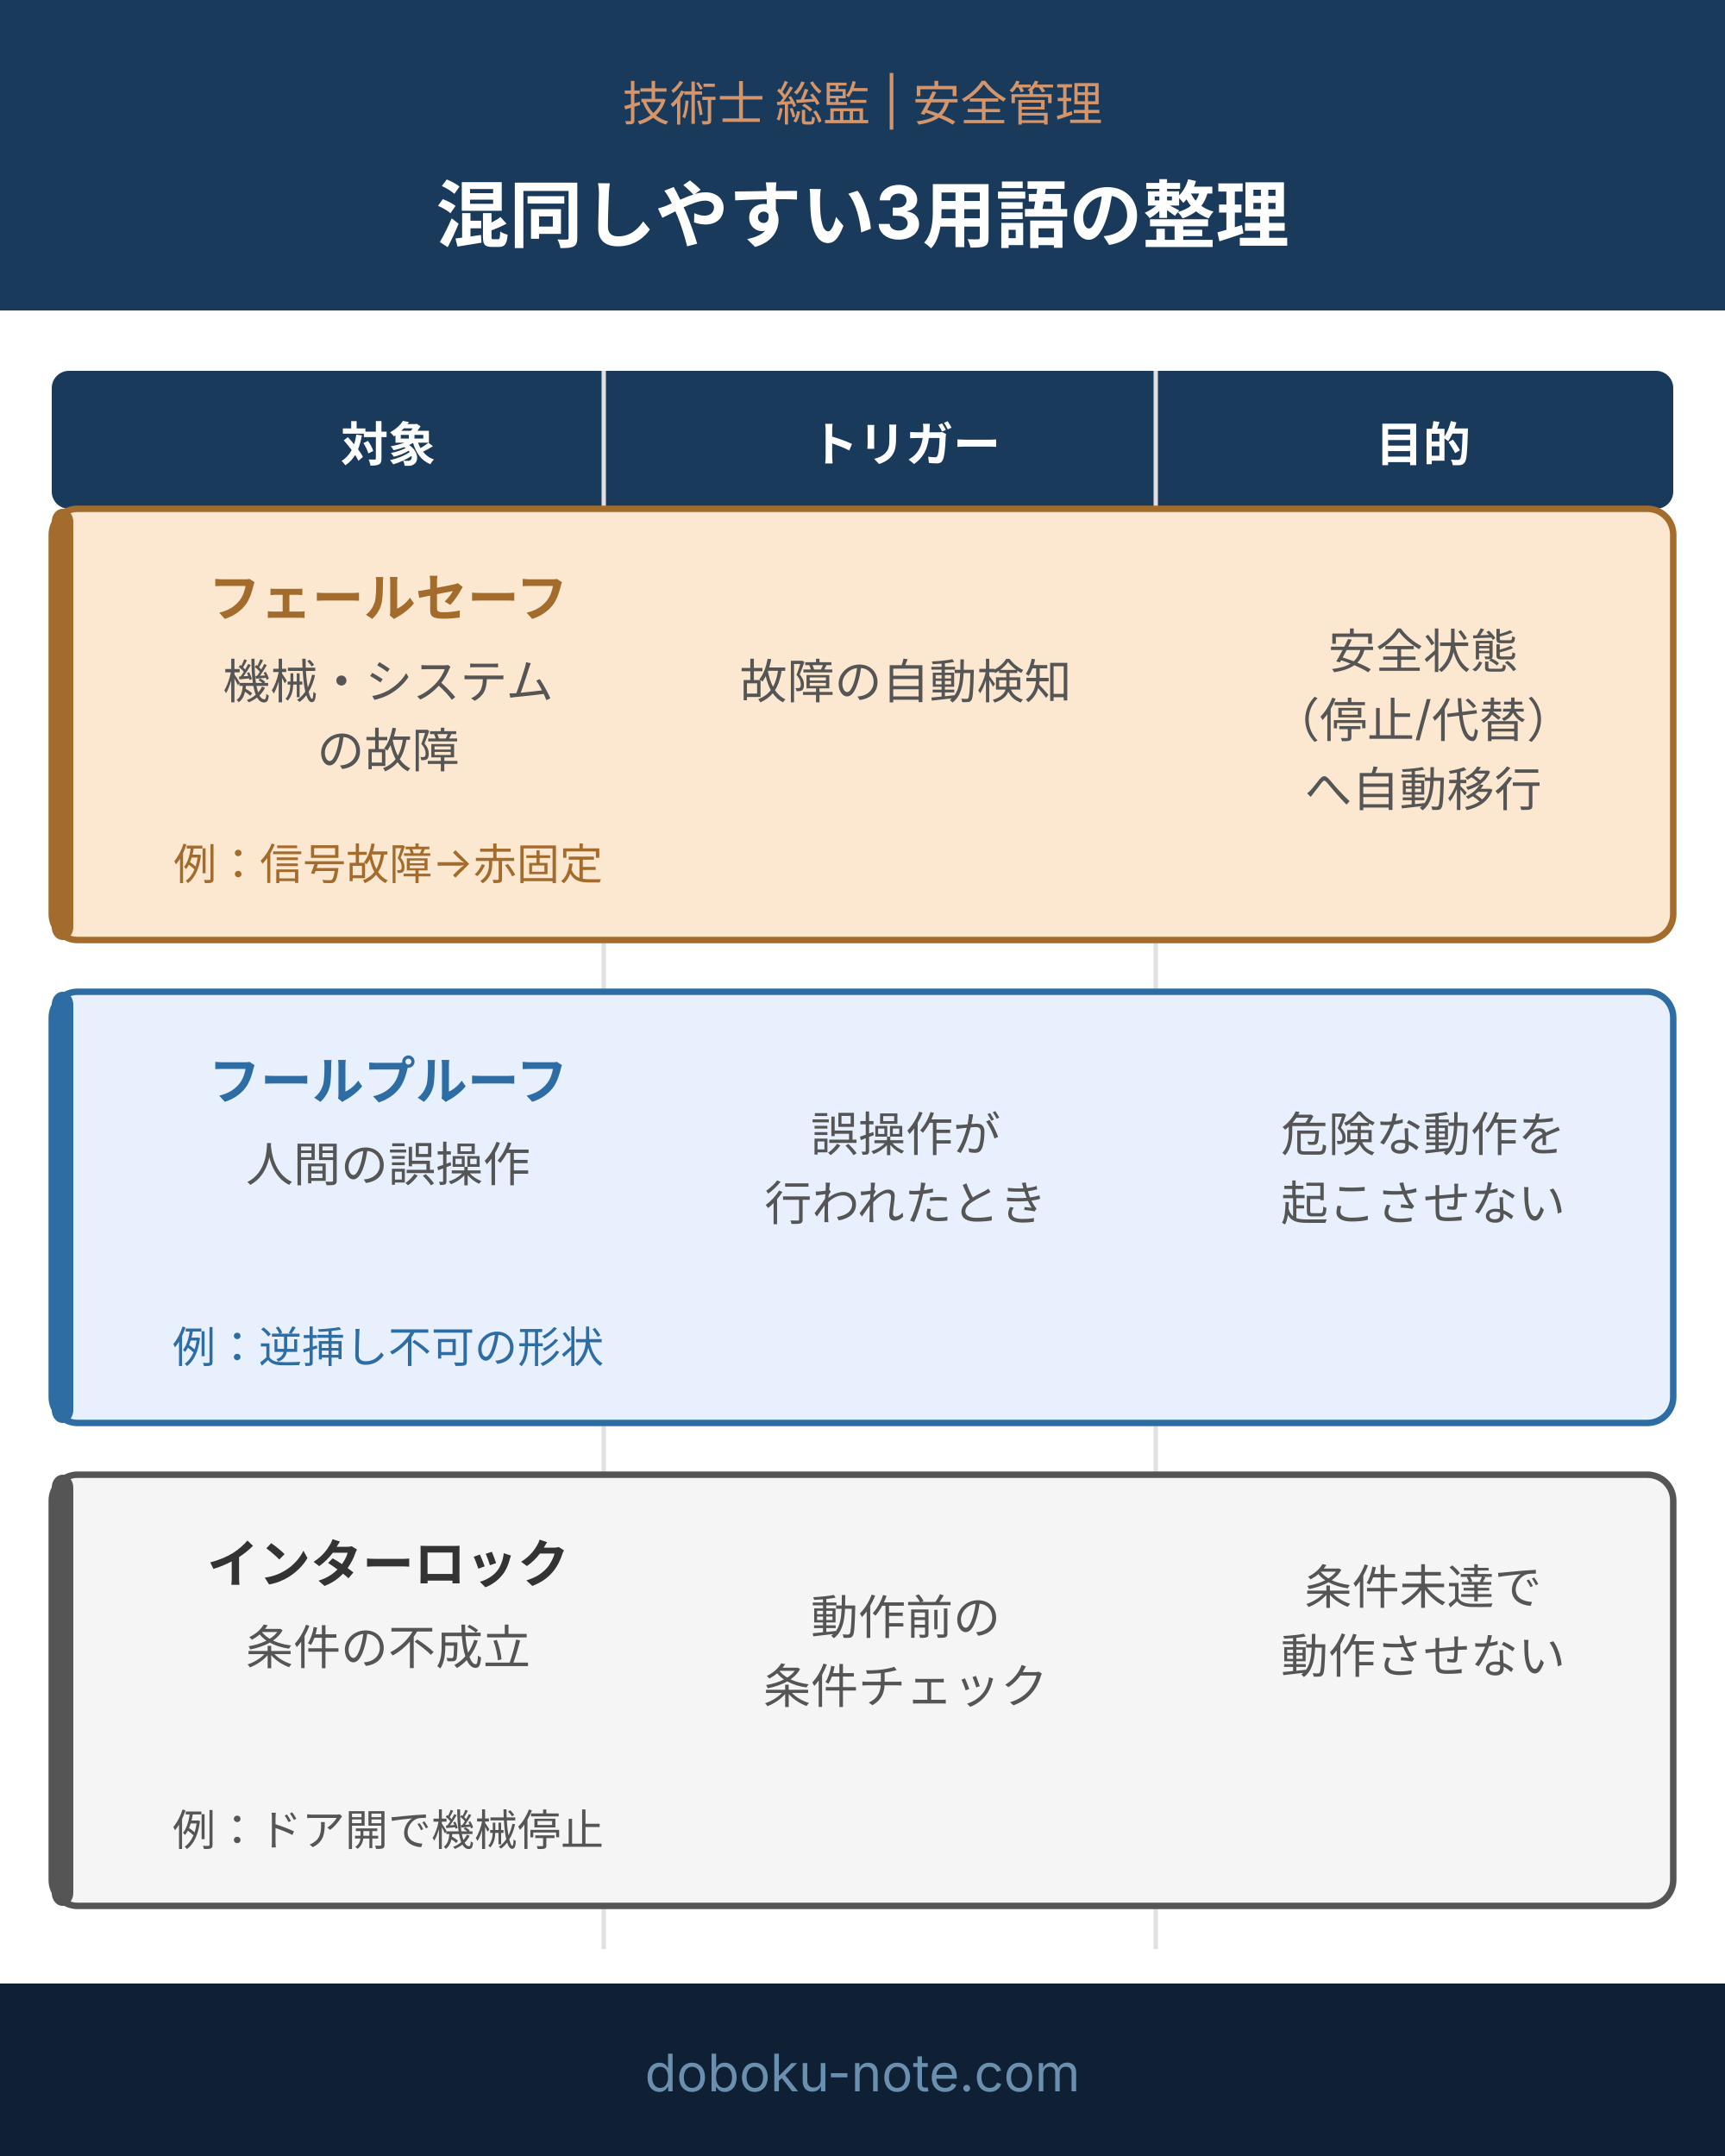
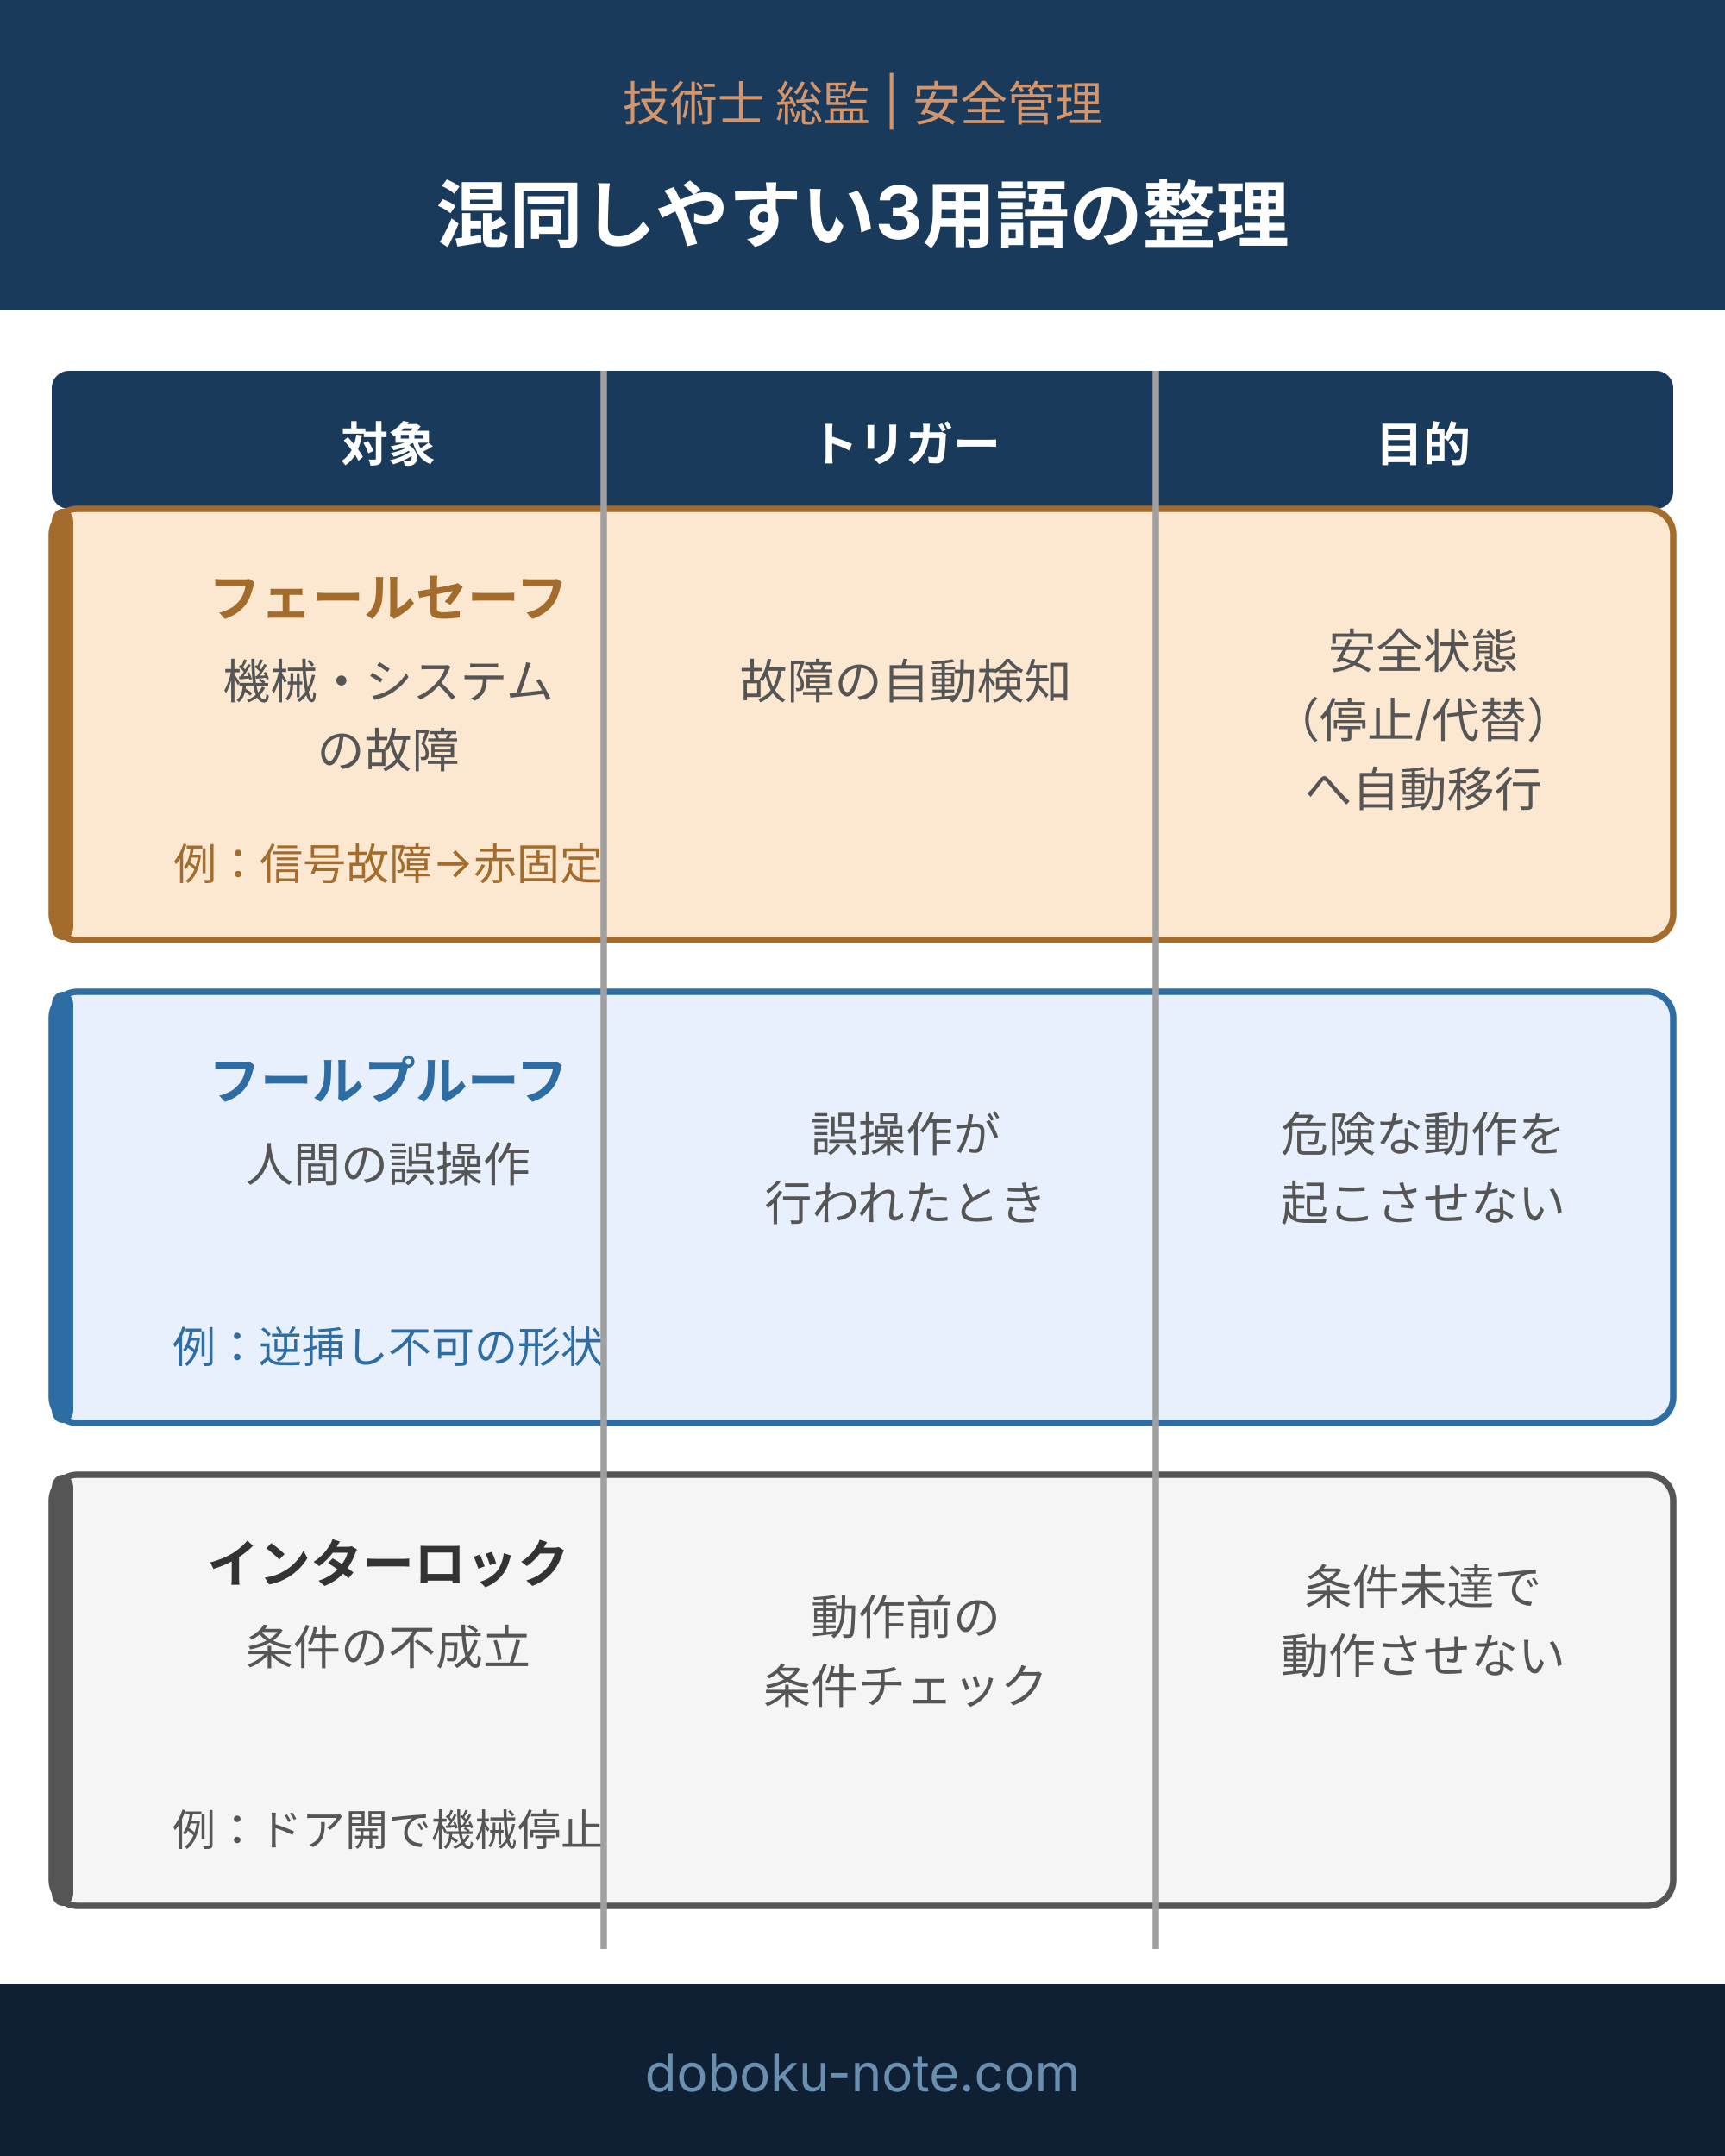
<svg xmlns="http://www.w3.org/2000/svg" viewBox="0 0 400 500" width="400" height="500" role="img" aria-label="フェールセーフとフールプルーフとインターロックの3者比較表">
  <defs>
    <style>text { font-family: Inter, "Noto Sans JP", "Hiragino Kaku Gothic ProN", sans-serif; }</style>
  </defs>
  <rect width="400" height="500" fill="#ffffff" />
  <rect width="400" height="72" fill="#1a3a5c" />
  <text x="200" y="28" text-anchor="middle" font-size="11" fill="#d4956a">技術士 総監 | 安全管理</text>
  <text x="200" y="56" text-anchor="middle" font-size="17" font-weight="bold" fill="#fff">混同しやすい3用語の整理</text>
  <rect x="12" y="86" width="376" height="32" rx="4" fill="#1a3a5c" />
  <text x="90" y="107" text-anchor="middle" font-size="11" font-weight="bold" fill="#fff">対象</text>
  <text x="210" y="107" text-anchor="middle" font-size="11" font-weight="bold" fill="#fff">トリガー</text>
  <text x="330" y="107" text-anchor="middle" font-size="11" font-weight="bold" fill="#fff">目的</text>
-   <line x1="140" y1="86" x2="140" y2="452" stroke="#e0e0e0" stroke-width="1" />
-   <line x1="268" y1="86" x2="268" y2="452" stroke="#e0e0e0" stroke-width="1" />
  <rect x="12" y="118" width="376" height="100" rx="6" fill="#fce8d0" stroke="#a36b2c" stroke-width="1.5" />
  <rect x="12" y="118" width="5" height="100" rx="3" fill="#a36b2c" />
  <text x="90" y="143" text-anchor="middle" font-size="12" font-weight="bold" fill="#a36b2c">フェールセーフ</text>
  <text x="90" y="162" text-anchor="middle" font-size="11" fill="#555">機械・システム</text>
  <text x="90" y="178" text-anchor="middle" font-size="11" fill="#555">の故障</text>
  <text x="210" y="162" text-anchor="middle" font-size="11" fill="#555">故障の自動検知</text>
  <text x="330" y="155" text-anchor="middle" font-size="11" fill="#555">安全状態</text>
  <text x="330" y="171" text-anchor="middle" font-size="11" fill="#555">（停止/代替）</text>
  <text x="330" y="187" text-anchor="middle" font-size="11" fill="#555">へ自動移行</text>
  <text x="90" y="204" text-anchor="middle" font-size="10" fill="#a36b2c">例：信号故障→赤固定</text>
  <rect x="12" y="230" width="376" height="100" rx="6" fill="#e8f0fe" stroke="#2e6da4" stroke-width="1.5" />
  <rect x="12" y="230" width="5" height="100" rx="3" fill="#2e6da4" />
  <text x="90" y="255" text-anchor="middle" font-size="12" font-weight="bold" fill="#2e6da4">フールプルーフ</text>
  <text x="90" y="274" text-anchor="middle" font-size="11" fill="#555">人間の誤操作</text>
  <text x="210" y="267" text-anchor="middle" font-size="11" fill="#555">誤操作が</text>
  <text x="210" y="283" text-anchor="middle" font-size="11" fill="#555">行われたとき</text>
  <text x="330" y="267" text-anchor="middle" font-size="11" fill="#555">危険な動作を</text>
  <text x="330" y="283" text-anchor="middle" font-size="11" fill="#555">起こさせない</text>
  <text x="90" y="316" text-anchor="middle" font-size="10" fill="#2e6da4">例：逆挿し不可の形状</text>
  <rect x="12" y="342" width="376" height="100" rx="6" fill="#f5f5f5" stroke="#555" stroke-width="1.5" />
  <rect x="12" y="342" width="5" height="100" rx="3" fill="#555" />
  <text x="90" y="367" text-anchor="middle" font-size="12" font-weight="bold" fill="#333">インターロック</text>
  <text x="90" y="386" text-anchor="middle" font-size="11" fill="#555">条件の不成立</text>
  <text x="210" y="379" text-anchor="middle" font-size="11" fill="#555">動作前の</text>
  <text x="210" y="395" text-anchor="middle" font-size="11" fill="#555">条件チェック</text>
  <text x="330" y="372" text-anchor="middle" font-size="11" fill="#555">条件未達で</text>
  <text x="330" y="388" text-anchor="middle" font-size="11" fill="#555">動作させない</text>
  <text x="90" y="428" text-anchor="middle" font-size="10" fill="#555">例：ドア開で機械停止</text>
+   <line x1="140" y1="86" x2="140" y2="452" stroke="#a0a0a0" stroke-width="1.5" />
+   <line x1="268" y1="86" x2="268" y2="452" stroke="#a0a0a0" stroke-width="1.5" />
  <rect x="0" y="460" width="400" height="40" fill="#0f2035" />
  <text x="200" y="485" text-anchor="middle" font-size="12" fill="#6a8faf">doboku-note.com</text>
</svg>
